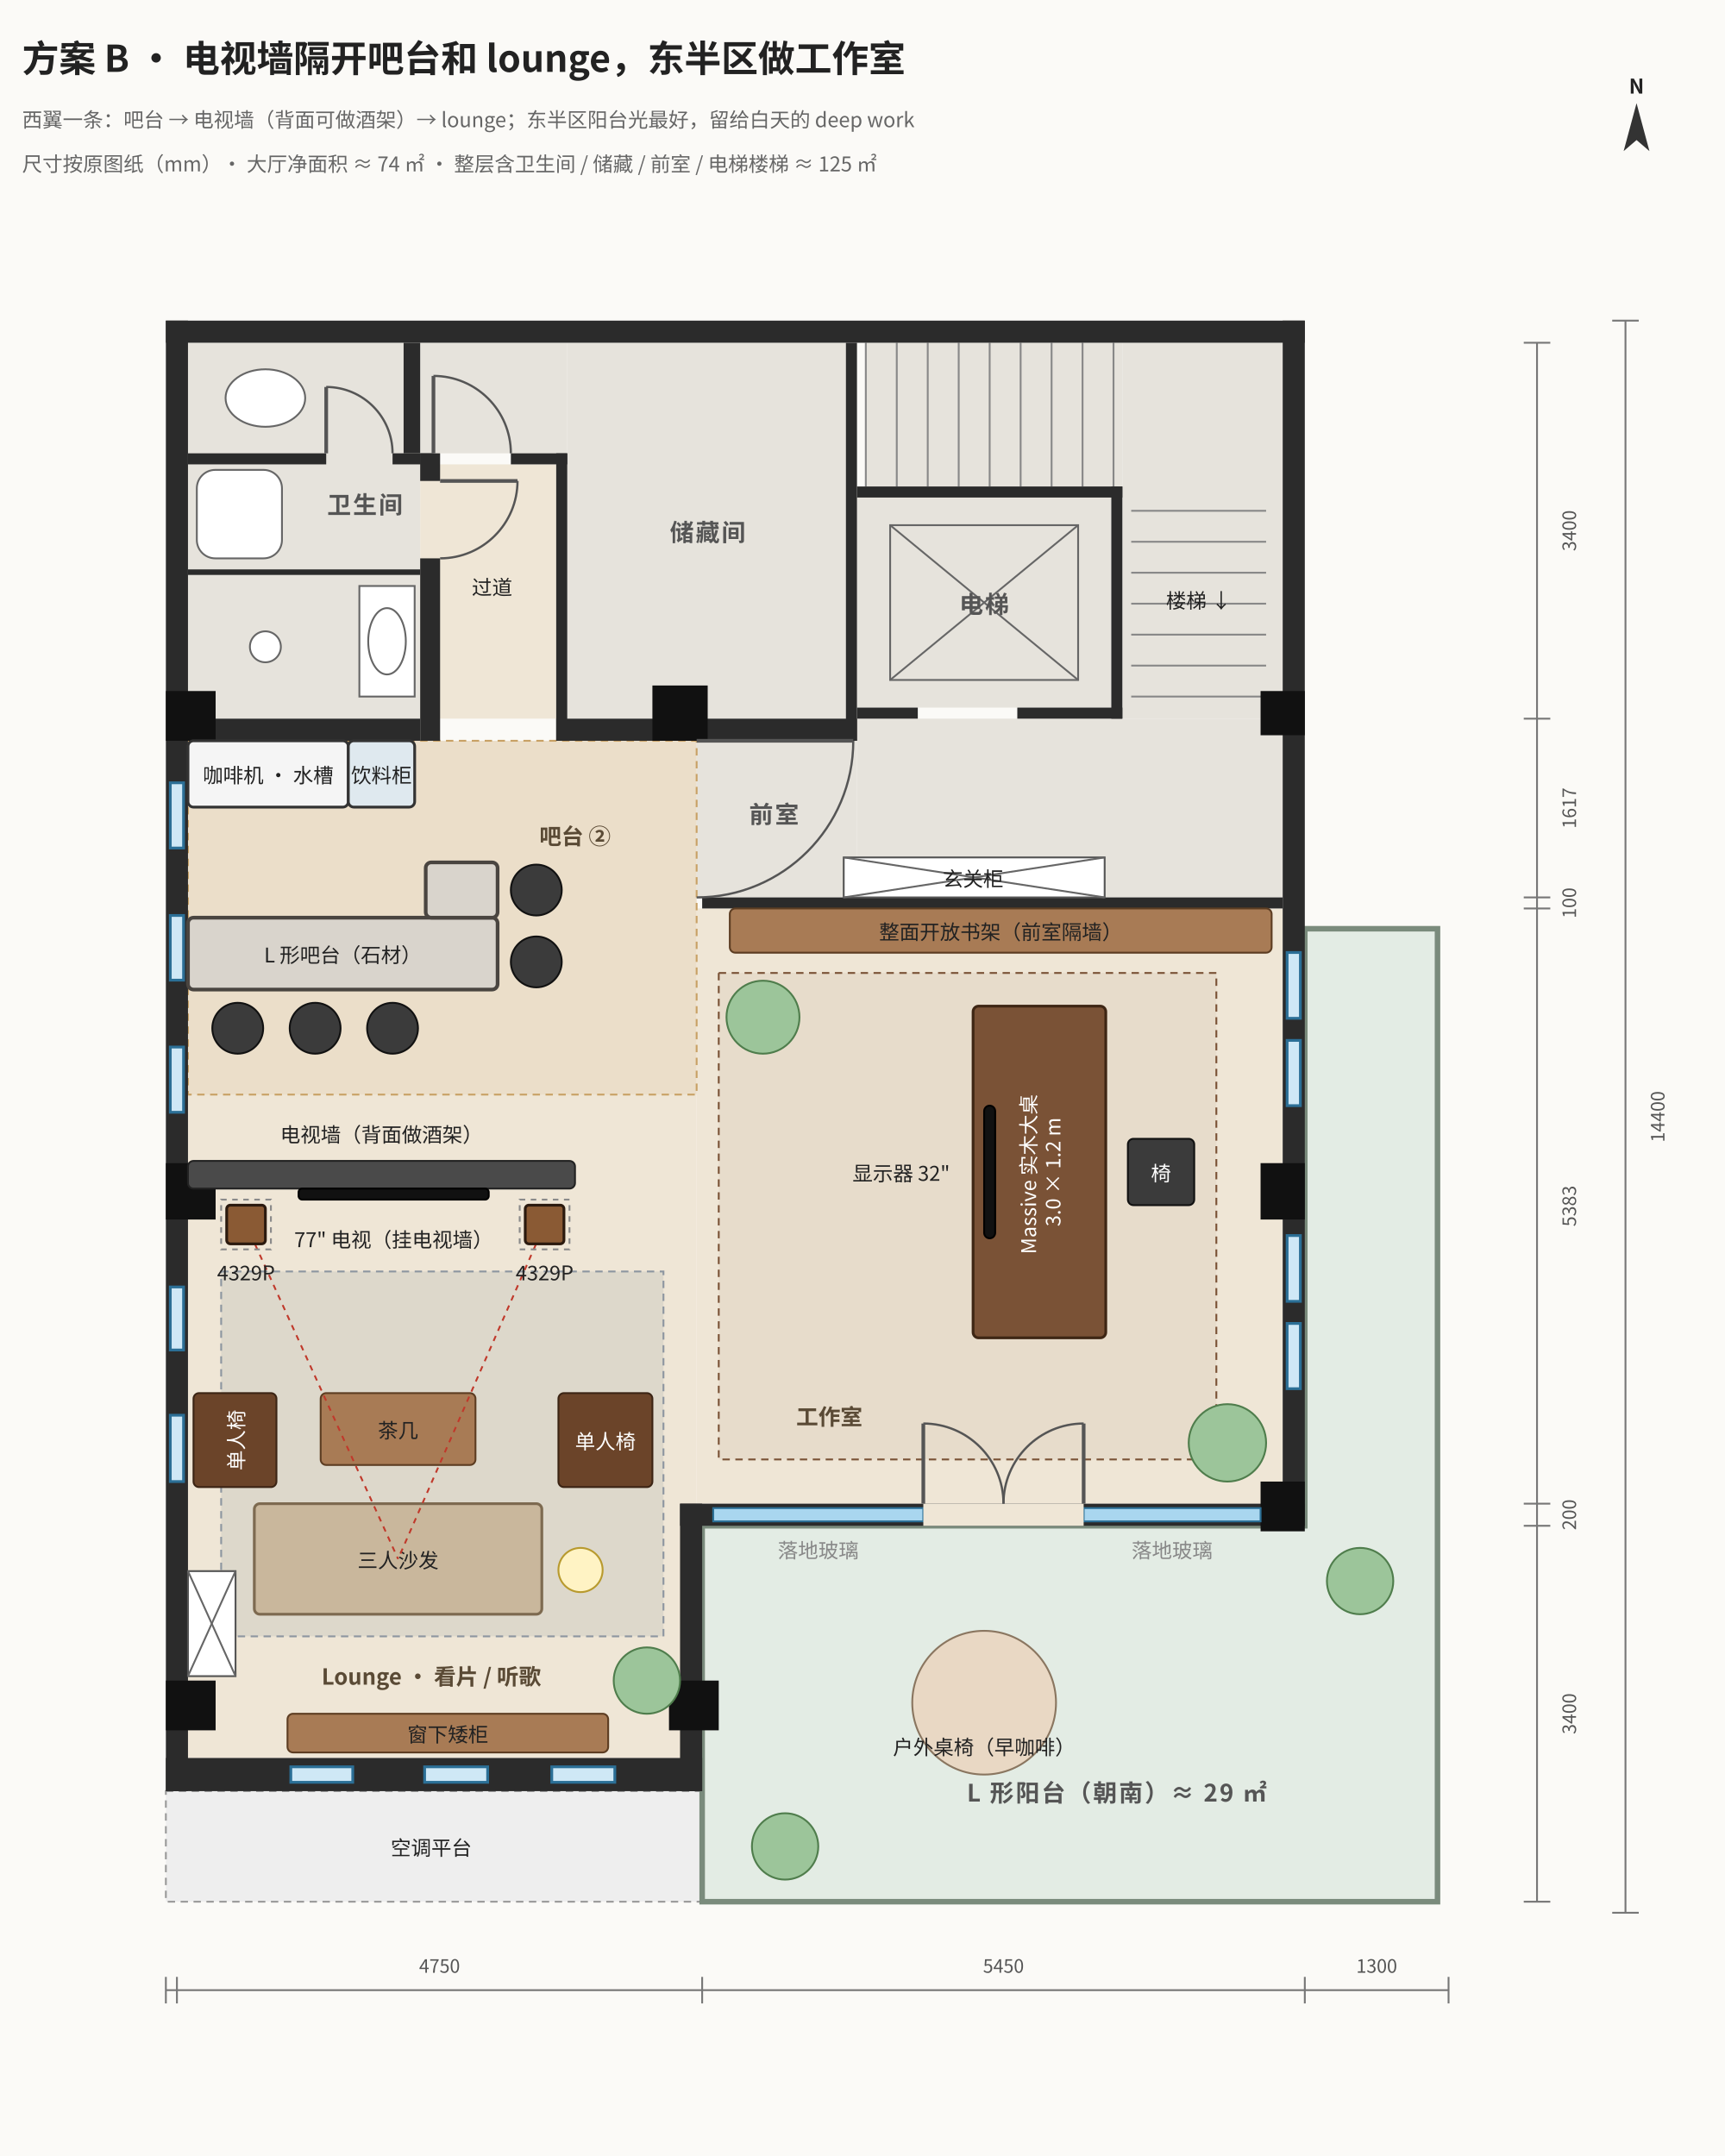
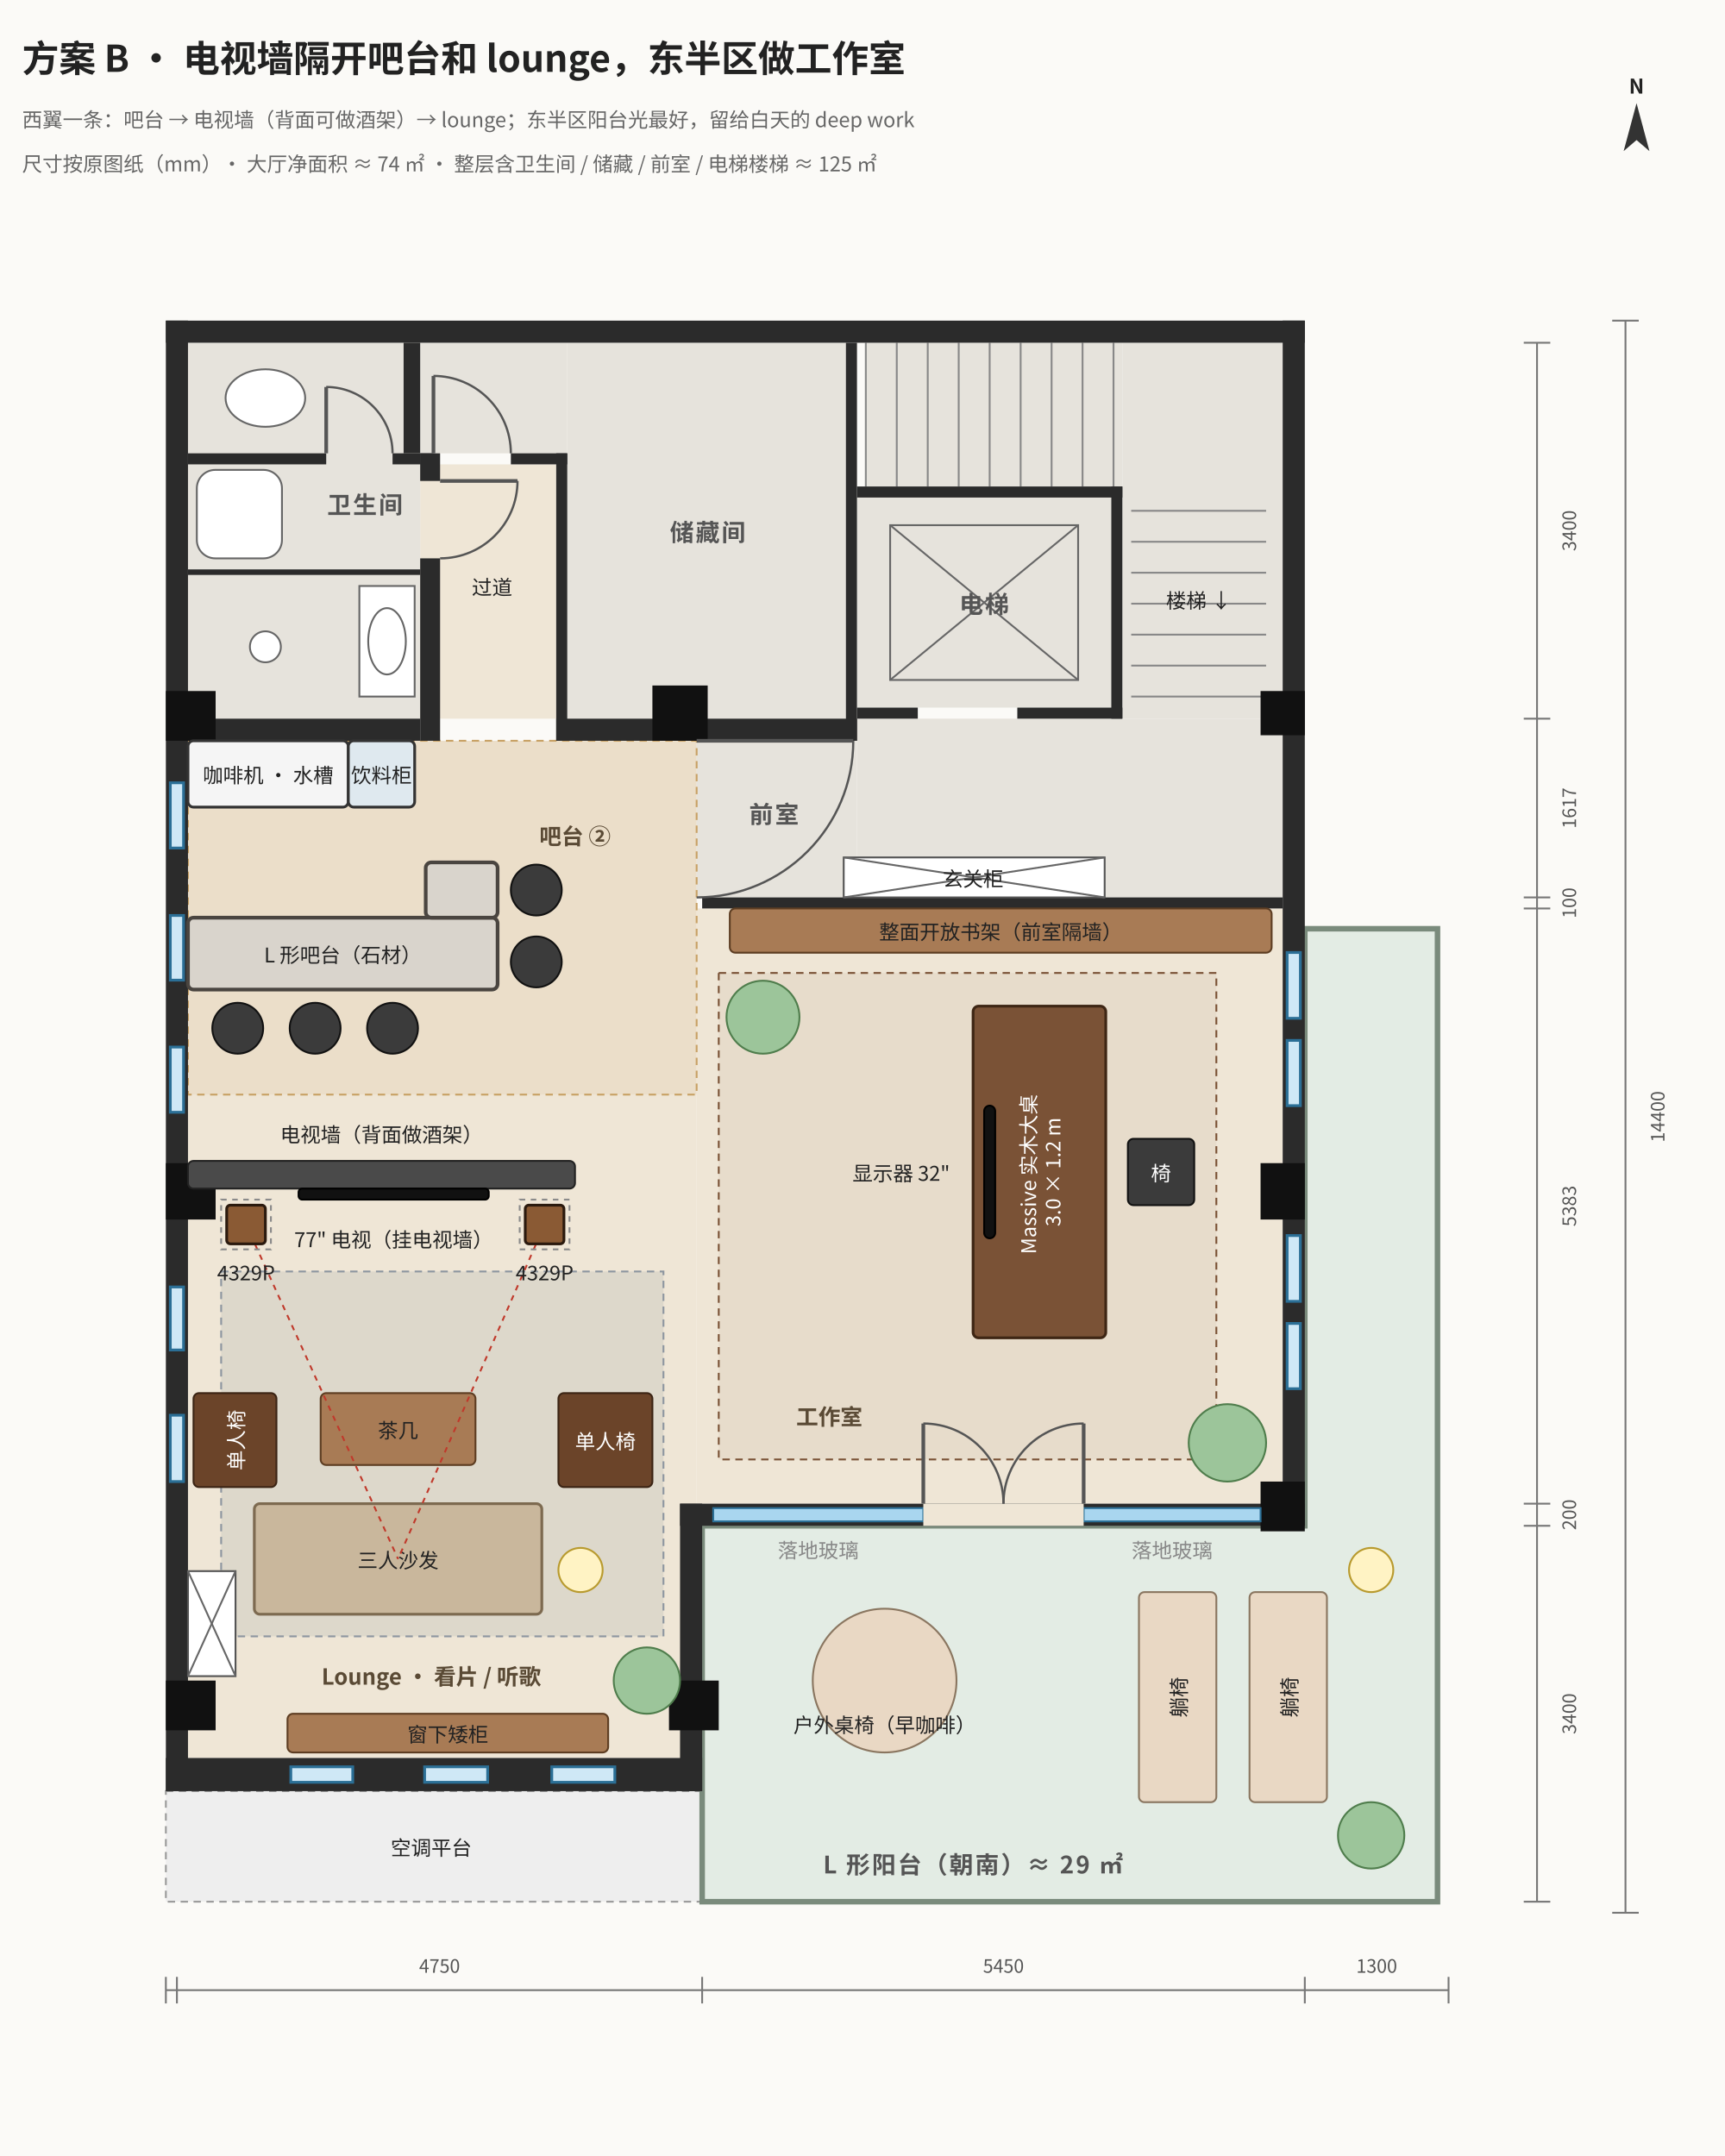
<svg xmlns="http://www.w3.org/2000/svg" viewBox="-90 -174 936 1170" width="936" height="1170">
  <style>
  .bg{fill:#fbfaf7}
  .floor{fill:#efe6d6}
  .annex{fill:#e6e3dc}
  .balcony{fill:#e3ece4;stroke:#7a8b7c;stroke-width:3}
  .platform{fill:#eeeeee;stroke:#9a9a9a;stroke-width:1;stroke-dasharray:4 3}
  .wall{fill:#2b2b2b}
  .column{fill:#111}
  .window{fill:#cfe8f6;stroke:#2b6f96;stroke-width:1.5}
  .glass{fill:#a9d6ef;stroke:#2b6f96;stroke-width:1}
  .door{fill:none;stroke:#555;stroke-width:1.2}
  .door-leaf{stroke:#555;stroke-width:2}
  .tread{stroke:#888;stroke-width:1}
  .lift{fill:none;stroke:#666;stroke-width:1}
  .fixture{fill:#fff;stroke:#666;stroke-width:1}
  .wood{fill:#a87b55;stroke:#5d3d22;stroke-width:1}
  .desk{fill:#7a5236;stroke:#3e2614;stroke-width:1.5}
  .soft{fill:#e9d8c4;stroke:#8a7660;stroke-width:1}
  .sofa{fill:#c9b79c;stroke:#7d6a50;stroke-width:1.5}
  .dark{fill:#3b3b3b;stroke:#111;stroke-width:1}
  .leather{fill:#6b4429;stroke:#3b2414;stroke-width:1}
  .box{fill:#eadcc3;stroke:#8a7660;stroke-width:1}
  .lamp{fill:#fff3c4;stroke:#b89a2e;stroke-width:1}
  .plant{fill:#9cc59a;stroke:#4f7d4c;stroke-width:1}
  .bar{fill:#f5f5f5;stroke:#333;stroke-width:1.5}
  .fridge{fill:#dfe9ef;stroke:#333;stroke-width:1.5}
  .counter{fill:#d9d4cc;stroke:#4a4540;stroke-width:2}
  .stool{fill:#3b3b3b;stroke:#111;stroke-width:1}
  .wall-new{fill:#4a4a4a;stroke:#222;stroke-width:1}
  .z-foyer{fill:#b9b2a6;fill-opacity:.45;stroke:#8a8277;stroke-width:1;stroke-dasharray:3 2}
  .boundary{stroke:#8a5a34;stroke-width:3;stroke-dasharray:8 4}
  .art{fill:#f1e4cc;stroke:#8a5a34;stroke-width:1.5}
  .z-lobby{fill:#c8a165;fill-opacity:.10;stroke:none}
  .sight{stroke:#c0392b;stroke-width:1.5;stroke-dasharray:5 4}
  .mirror{fill:#e8f4fa;stroke:#59606a;stroke-width:1}
+   .panel{fill:#3a3530;stroke:#1f1b18;stroke-width:1}
  .cabinet{fill:#fff;stroke:#555;stroke-width:1}
  .ghost{fill:none;stroke:#8a8a8a;stroke-width:1;stroke-dasharray:3 3}
  .speaker{fill:#8a5a34;stroke:#2b1a0e;stroke-width:1.5}
  .tv{fill:#111;stroke:#000}
  .z-bar{fill:#c8a165;fill-opacity:.12;stroke:#c8a165;stroke-width:1;stroke-dasharray:4 3}
  .z-rug{fill:#8d96a0;fill-opacity:.18;stroke:#8d96a0;stroke-width:1;stroke-dasharray:4 3}
  .z-work{fill:#7a5236;fill-opacity:.07;stroke:#7a5236;stroke-width:1;stroke-dasharray:4 3}
  .sound{fill:none;stroke:#c0392b;stroke-width:1;stroke-dasharray:3 3}
  .pencil-add{fill:#e67e22;stroke:#e67e22}
  .pencil-add-line{fill:none;stroke:#e67e22;stroke-width:2.5}
  .pencil-del{fill:none;stroke:#d62d20;stroke-width:2;stroke-dasharray:5 3}
  .pencil-x{stroke:#d62d20;stroke-width:2}
  text{font-family:"PingFang SC","Noto Sans CJK SC","WenQuanYi Zen Hei","Microsoft YaHei",sans-serif;fill:#222}
  .lbl{font-size:11px;text-anchor:middle;dominant-baseline:central}
  .lbl-inv{fill:#fff}
  .room{font-size:13px;font-weight:700;fill:#555;text-anchor:middle;dominant-baseline:central;letter-spacing:1px}
  .zone-lbl{font-size:12px;font-weight:600;text-anchor:middle;dominant-baseline:central;fill:#5a4a35}
  .pencil-lbl{font-size:11px;font-weight:600;fill:#c0392b;text-anchor:middle;dominant-baseline:central}
  .title{font-size:20px;font-weight:700}
  .panel-title{font-size:15px;font-weight:700}
  .note-c{font-size:11px;fill:#888;text-anchor:middle;dominant-baseline:central}
  .note{font-size:11px;fill:#666}
  .dim{stroke:#777;stroke-width:1;fill:none}
  .dim-txt{font-size:10px;fill:#555;text-anchor:middle;dominant-baseline:central}
</style>
  <rect class="bg" x="-90" y="-174" width="100%" height="100%" />
  <rect class="platform" x="0.0" y="798.0" width="291.0" height="60.0" rx="0" />
  <text class="lbl" x="144.0" y="828.0">空调平台</text>
  <polygon class="balcony" points="291.0,858.0 291.0,654.0 618.0,654.0 618.0,330.0 690.0,330.0 690.0,858.0" />
-   <text class="room" x="516.0" y="798.0">L 形阳台（朝南）≈ 29 ㎡</text>
+   <text class="room" x="438.0" y="837.0">L 形阳台（朝南）≈ 29 ㎡</text>
  <rect class="floor" x="12.0" y="228.0" width="276.0" height="552.0" rx="0" />
  <rect class="floor" x="288.0" y="319.0" width="318.0" height="323.0" rx="0" />
  <rect class="floor" x="138.0" y="78.0" width="73.8" height="138.0" rx="0" />
  <rect class="annex" x="12.0" y="12.0" width="126.0" height="204.0" rx="0" />
  <rect class="annex" x="217.8" y="12.0" width="151.2" height="204.0" rx="0" />
  <rect class="annex" x="138.0" y="12.0" width="79.8" height="60.0" rx="0" />
  <rect class="annex" x="288.0" y="228.0" width="87.0" height="85.0" rx="0" />
  <rect class="annex" x="375.0" y="216.0" width="231.0" height="97.0" rx="0" />
  <rect class="annex" x="519.0" y="12.0" width="87.0" height="204.0" rx="0" />
  <rect class="annex" x="379.8" y="12.0" width="139.2" height="78.0" rx="0" />
  <rect class="annex" x="375.0" y="96.0" width="138.0" height="114.0" rx="0" />
  <rect class="z-bar" x="12.0" y="228.0" width="276.0" height="192.0" rx="0" />
  <rect class="z-rug" x="30.0" y="516.0" width="240.0" height="198.0" rx="0" />
  <rect class="z-work" x="300.0" y="354.0" width="270.0" height="264.0" rx="0" />
  <line class="tread" x1="379.8" y1="90.0" x2="379.8" y2="12.0" />
  <line class="tread" x1="396.6" y1="90.0" x2="396.6" y2="12.0" />
  <line class="tread" x1="413.4" y1="90.0" x2="413.4" y2="12.0" />
  <line class="tread" x1="430.2" y1="90.0" x2="430.2" y2="12.0" />
  <line class="tread" x1="447.0" y1="90.0" x2="447.0" y2="12.0" />
  <line class="tread" x1="463.8" y1="90.0" x2="463.8" y2="12.0" />
  <line class="tread" x1="480.6" y1="90.0" x2="480.6" y2="12.0" />
  <line class="tread" x1="497.4" y1="90.0" x2="497.4" y2="12.0" />
  <line class="tread" x1="514.2" y1="90.0" x2="514.2" y2="12.0" />
  <line class="tread" x1="523.8" y1="204.0" x2="597.0" y2="204.0" />
  <line class="tread" x1="523.8" y1="187.2" x2="597.0" y2="187.2" />
  <line class="tread" x1="523.8" y1="170.4" x2="597.0" y2="170.4" />
  <line class="tread" x1="523.8" y1="153.6" x2="597.0" y2="153.6" />
  <line class="tread" x1="523.8" y1="136.8" x2="597.0" y2="136.8" />
  <line class="tread" x1="523.8" y1="120.0" x2="597.0" y2="120.0" />
  <line class="tread" x1="523.8" y1="103.2" x2="597.0" y2="103.2" />
  <text class="lbl" x="560.4" y="151.2">楼梯 ↓</text>
  <rect class="lift" x="393.0" y="111.0" width="102.0" height="84.0" rx="0" />
  <line class="lift" x1="393.0" y1="111.0" x2="495.0" y2="195.0" />
  <line class="lift" x1="393.0" y1="195.0" x2="495.0" y2="111.0" />
  <text class="room" x="444.0" y="153.0">电梯</text>
  <circle class="fixture" cx="54.0" cy="177.0" r="8.4" />
  <rect class="fixture" x="105.0" y="144.0" width="30.0" height="60.0" rx="0" />
  <ellipse class="fixture" cx="120.0" cy="174.0" rx="10.2" ry="18.0" />
  <rect class="fixture" x="16.8" y="81.0" width="46.2" height="48.0" rx="10" />
  <ellipse class="fixture" cx="54.0" cy="42.0" rx="21.6" ry="15.6" />
  <rect class="wall" x="0.0" y="0.0" width="12.0" height="798.0" rx="0" />
  <rect class="wall" x="0.0" y="780.0" width="291.0" height="18.0" rx="0" />
  <rect class="wall" x="279.0" y="642.0" width="12.0" height="156.0" rx="0" />
  <rect class="wall" x="279.0" y="642.0" width="339.0" height="12.0" rx="0" />
  <rect class="wall" x="606.0" y="0.0" width="12.0" height="654.0" rx="0" />
  <rect class="wall" x="0.0" y="0.0" width="618.0" height="12.0" rx="0" />
  <rect class="wall" x="12.0" y="216.0" width="126.0" height="12.0" rx="0" />
  <rect class="wall" x="138.0" y="129.0" width="10.8" height="99.0" rx="0" />
  <rect class="wall" x="138.0" y="72.0" width="10.8" height="15.0" rx="0" />
  <rect class="wall" x="129.0" y="12.0" width="9.0" height="60.0" rx="0" />
  <rect class="wall" x="12.0" y="135.0" width="126.0" height="3.0" rx="0" />
  <rect class="wall" x="12.0" y="72.0" width="75.0" height="6.0" rx="0" />
  <rect class="wall" x="123.0" y="72.0" width="15.0" height="6.0" rx="0" />
  <rect class="wall" x="138.0" y="72.0" width="7.2" height="6.0" rx="0" />
  <rect class="wall" x="187.2" y="72.0" width="30.6" height="6.0" rx="0" />
  <rect class="wall" x="211.8" y="72.0" width="6.0" height="156.0" rx="0" />
  <rect class="wall" x="211.8" y="216.0" width="163.2" height="12.0" rx="0" />
  <rect class="wall" x="369.0" y="12.0" width="6.0" height="216.0" rx="0" />
  <rect class="wall" x="375.0" y="210.0" width="33.0" height="6.0" rx="0" />
  <rect class="wall" x="462.0" y="210.0" width="57.0" height="6.0" rx="0" />
  <rect class="wall" x="513.0" y="90.0" width="6.0" height="126.0" rx="0" />
  <rect class="wall" x="375.0" y="90.0" width="144.0" height="6.0" rx="0" />
  <rect class="wall" x="291.0" y="313.0" width="315.0" height="6.0" rx="0" />
  <rect class="column" x="0.0" y="738.0" width="27.0" height="27.0" rx="0" />
  <rect class="column" x="0.0" y="457.2" width="27.0" height="30.6" rx="0" />
  <rect class="column" x="0.0" y="201.0" width="27.0" height="27.0" rx="0" />
  <rect class="column" x="273.0" y="738.0" width="27.0" height="27.0" rx="0" />
  <rect class="column" x="594.0" y="630.0" width="24.0" height="27.0" rx="0" />
  <rect class="column" x="594.0" y="457.2" width="24.0" height="30.6" rx="0" />
  <rect class="column" x="594.0" y="201.0" width="24.0" height="24.0" rx="0" />
  <rect class="column" x="264.0" y="198.0" width="30.0" height="30.0" rx="0" />
  <rect class="window" x="2.4" y="594.0" width="7.2" height="36.0" rx="0" />
  <rect class="window" x="2.4" y="524.4" width="7.2" height="34.2" rx="0" />
  <rect class="window" x="2.4" y="394.2" width="7.2" height="35.4" rx="0" />
  <rect class="window" x="2.4" y="322.8" width="7.2" height="35.1" rx="0" />
  <rect class="window" x="2.4" y="250.8" width="7.2" height="35.4" rx="0" />
  <rect class="window" x="67.8" y="784.8" width="33.6" height="8.4" rx="0" />
  <rect class="window" x="140.4" y="784.8" width="34.2" height="8.4" rx="0" />
  <rect class="window" x="209.4" y="784.8" width="34.2" height="8.4" rx="0" />
  <rect class="window" x="608.4" y="544.2" width="7.2" height="35.4" rx="0" />
  <rect class="window" x="608.4" y="496.5" width="7.2" height="35.7" rx="0" />
  <rect class="window" x="608.4" y="390.6" width="7.2" height="35.4" rx="0" />
  <rect class="window" x="608.4" y="342.9" width="7.2" height="35.7" rx="0" />
  <rect class="glass" x="297.0" y="644.4" width="114.0" height="7.2" rx="0" />
  <text class="note-c" x="354.0" y="666.6">落地玻璃</text>
  <rect class="glass" x="498.0" y="644.4" width="96.0" height="7.2" rx="0" />
  <text class="note-c" x="546.0" y="666.6">落地玻璃</text>
  <rect class="floor" x="411.0" y="642.0" width="87.0" height="12.0" rx="0" />
  <line class="door-leaf" x1="411.0" y1="642.0" x2="411.0" y2="598.5" />
  <path class="door" d="M 411.0 598.5 A 43.5 43.5 0 0 1 454.5 642.0" />
  <line class="door-leaf" x1="498.0" y1="642.0" x2="498.0" y2="598.5" />
  <path class="door" d="M 498.0 598.5 A 43.5 43.5 0 0 0 454.5 642.0" />
  <line class="door-leaf" x1="148.8" y1="87.0" x2="190.8" y2="87.0" />
  <path class="door" d="M 190.8 87.0 A 42.0 42.0 0 0 1 148.8 129.0" />
  <line class="door-leaf" x1="87.0" y1="72.0" x2="87.0" y2="36.0" />
  <path class="door" d="M 87.0 36.0 A 36.0 36.0 0 0 1 123.0 72.0" />
  <line class="door-leaf" x1="145.2" y1="72.0" x2="145.2" y2="30.0" />
  <path class="door" d="M 145.2 30.0 A 42.0 42.0 0 0 1 187.2 72.0" />
  <line class="door-leaf" x1="288.0" y1="228.0" x2="373.0" y2="228.0" />
  <path class="door" d="M 373.0 228.0 A 85.0 85.0 0 0 1 288.0 313.0" />
  <rect class="cabinet" x="367.8" y="291.3" width="141.6" height="21.7" rx="0" />
  <line class="lift" x1="367.8" y1="291.3" x2="509.4" y2="313.0" />
  <line class="lift" x1="367.8" y1="313.0" x2="509.4" y2="291.3" />
  <rect class="cabinet" x="12.0" y="678.6" width="25.8" height="57.0" rx="0" />
  <line class="lift" x1="12.0" y1="678.6" x2="37.8" y2="735.6" />
  <line class="lift" x1="12.0" y1="735.6" x2="37.8" y2="678.6" />
  <text class="room" x="108.0" y="99.0">卫生间</text>
  <text class="lbl" x="177.0" y="144.0">过道</text>
  <text class="room" x="294.0" y="114.0">储藏间</text>
  <text class="room" x="330.0" y="267.0">前室</text>
  <text class="lbl" x="438.0" y="302.2">玄关柜</text>
  <rect class="bar" x="12.0" y="228.0" width="87.0" height="36.0" rx="3" />
  <text class="lbl" x="55.5" y="246.0">咖啡机 · 水槽</text>
  <rect class="fridge" x="99.0" y="228.0" width="36.0" height="36.0" rx="3" />
  <text class="lbl" x="117.0" y="246.0">饮料柜</text>
  <rect class="counter" x="12.0" y="324.0" width="168.0" height="39.0" rx="3" />
  <text class="lbl" x="96.0" y="343.5">L 形吧台（石材）</text>
  <rect class="counter" x="141.0" y="294.0" width="39.0" height="30.0" rx="3" />
  <circle class="stool" cx="39.0" cy="384.0" r="13.8" />
  <circle class="stool" cx="81.0" cy="384.0" r="13.8" />
  <circle class="stool" cx="123.0" cy="384.0" r="13.8" />
  <circle class="stool" cx="201.0" cy="309.0" r="13.8" />
  <circle class="stool" cx="201.0" cy="348.0" r="13.8" />
  <rect class="wall-new" x="12.0" y="456.0" width="210.0" height="15.0" rx="3" />
  <rect class="sofa" x="48.0" y="642.0" width="156.0" height="60.0" rx="3" />
  <text class="lbl" x="126.0" y="672.0">三人沙发</text>
  <rect class="wood" x="84.0" y="582.0" width="84.0" height="39.0" rx="3" />
  <text class="lbl" x="126.0" y="601.5">茶几</text>
  <rect class="leather" x="15.0" y="582.0" width="45.0" height="51.0" rx="3" />
  <text class="lbl lbl-inv" x="37.5" y="607.5" transform="rotate(-90 37.5 607.5)">单人椅</text>
  <rect class="leather" x="213.0" y="582.0" width="51.0" height="51.0" rx="3" />
  <text class="lbl lbl-inv" x="238.5" y="607.5">单人椅</text>
  <circle class="lamp" cx="225.0" cy="678.0" r="12.0" />
  <rect class="wood" x="66.0" y="756.0" width="174.0" height="21.0" rx="3" />
  <text class="lbl" x="153.0" y="766.5">窗下矮柜</text>
  <circle class="plant" cx="261.0" cy="738.0" r="18.0" />
  <rect class="wood" x="306.0" y="319.0" width="294.0" height="24.0" rx="3" />
  <text class="lbl" x="453.0" y="331.0">整面开放书架（前室隔墙）</text>
  <rect class="desk" x="438.0" y="372.0" width="72.0" height="180.0" rx="3" />
  <text class="lbl lbl-inv" x="474.0" y="462.0" transform="rotate(-90 474.0 462.0)">
    <tspan x="474.0" dy="-0.6em">Massive 实木大桌</tspan>
    <tspan x="474.0" dy="1.2em">3.0 × 1.2 m</tspan>
  </text>
  <rect class="tv" x="444.0" y="426.0" width="6.0" height="72.0" rx="3" />
  <rect class="dark" x="522.0" y="444.0" width="36.0" height="36.0" rx="3" />
  <text class="lbl lbl-inv" x="540.0" y="462.0">椅</text>
  <circle class="plant" cx="576.0" cy="609.0" r="21.0" />
  <circle class="plant" cx="324.0" cy="378.0" r="19.8" />
-   <circle class="soft" cx="444.0" cy="750.0" r="39.0" />
-   <text class="lbl" x="444.0" y="773.4">户外桌椅（早咖啡）</text>
-   <circle class="plant" cx="648.0" cy="684.0" r="18.0" />
-   <circle class="plant" cx="336.0" cy="828.0" r="18.0" />
+   <circle class="soft" cx="390.0" cy="738.0" r="39.0" />
+   <text class="lbl" x="390.0" y="761.4">户外桌椅（早咖啡）</text>
+   <rect class="soft" x="528.0" y="690.0" width="42.0" height="114.0" rx="3" />
+   <text class="lbl" x="549.0" y="747.0" transform="rotate(-90 549.0 747.0)">躺椅</text>
+   <rect class="soft" x="588.0" y="690.0" width="42.0" height="114.0" rx="3" />
+   <text class="lbl" x="609.0" y="747.0" transform="rotate(-90 609.0 747.0)">躺椅</text>
+   <circle class="lamp" cx="654.0" cy="678.0" r="12.0" />
+   <circle class="plant" cx="654.0" cy="822.0" r="18.0" />
  <line class="sound" x1="43.5" y1="490.5" x2="126.0" y2="672.0" />
  <line class="sound" x1="205.5" y1="490.5" x2="126.0" y2="672.0" />
  <rect class="speaker" x="33.0" y="480.0" width="21.0" height="21.0" rx="2" />
  <rect class="ghost" x="30.0" y="477.0" width="27.0" height="27.0" rx="0" />
  <text class="lbl" x="43.5" y="516.0">4329P</text>
  <rect class="speaker" x="195.0" y="480.0" width="21.0" height="21.0" rx="2" />
  <rect class="ghost" x="192.0" y="477.0" width="27.0" height="27.0" rx="0" />
  <text class="lbl" x="205.5" y="516.0">4329P</text>
  <rect class="tv" x="72.0" y="471.0" width="103.2" height="6.0" rx="2" />
  <text class="lbl" x="123.6" y="498.0">77" 电视（挂电视墙）</text>
  <text class="zone-lbl" x="222.0" y="279.0">吧台 ②</text>
  <text class="lbl" x="117.0" y="441.0">电视墙（背面做酒架）</text>
  <text class="zone-lbl" x="144.0" y="735.0">Lounge · 看片 / 听歌</text>
  <text class="zone-lbl" x="360.0" y="594.0">工作室</text>
  <text class="lbl" x="399.0" y="462.0">显示器 32"</text>
  <line class="dim" x1="0.0" y1="906.0" x2="696.0" y2="906.0" />
  <line class="dim" x1="0.0" y1="898.8" x2="0.0" y2="913.2" />
  <line class="dim" x1="6.0" y1="898.8" x2="6.0" y2="913.2" />
  <line class="dim" x1="291.0" y1="898.8" x2="291.0" y2="913.2" />
  <line class="dim" x1="618.0" y1="898.8" x2="618.0" y2="913.2" />
  <line class="dim" x1="696.0" y1="898.8" x2="696.0" y2="913.2" />
  <text class="dim-txt" x="148.5" y="892.2">4750</text>
  <text class="dim-txt" x="454.5" y="892.2">5450</text>
  <text class="dim-txt" x="657.0" y="892.2">1300</text>
  <line class="dim" x1="744.0" y1="12.0" x2="744.0" y2="858.0" />
  <line class="dim" x1="736.8" y1="858.0" x2="751.2" y2="858.0" />
  <line class="dim" x1="736.8" y1="654.0" x2="751.2" y2="654.0" />
  <line class="dim" x1="736.8" y1="642.0" x2="751.2" y2="642.0" />
  <line class="dim" x1="736.8" y1="319.0" x2="751.2" y2="319.0" />
  <line class="dim" x1="736.8" y1="313.0" x2="751.2" y2="313.0" />
  <line class="dim" x1="736.8" y1="216.0" x2="751.2" y2="216.0" />
  <line class="dim" x1="736.8" y1="12.0" x2="751.2" y2="12.0" />
  <text class="dim-txt" x="760.8" y="756.0" transform="rotate(-90 760.8 756.0)">3400</text>
  <text class="dim-txt" x="760.8" y="648.0" transform="rotate(-90 760.8 648.0)">200</text>
  <text class="dim-txt" x="760.8" y="480.5" transform="rotate(-90 760.8 480.5)">5383</text>
  <text class="dim-txt" x="760.8" y="316.0" transform="rotate(-90 760.8 316.0)">100</text>
  <text class="dim-txt" x="760.8" y="264.5" transform="rotate(-90 760.8 264.5)">1617</text>
  <text class="dim-txt" x="760.8" y="114.0" transform="rotate(-90 760.8 114.0)">3400</text>
  <line class="dim" x1="792.0" y1="0.0" x2="792.0" y2="864.0" />
  <line class="dim" x1="784.8" y1="0.0" x2="799.2" y2="0.0" />
  <line class="dim" x1="784.8" y1="864.0" x2="799.2" y2="864.0" />
  <text class="dim-txt" x="808.8" y="432.0" transform="rotate(-90 808.8 432.0)">14400</text>
  <text class="title" x="-78.0" y="-135.0">方案 B · 电视墙隔开吧台和 lounge，东半区做工作室</text>
  <text class="note" x="-78.0" y="-105.0">西翼一条：吧台 → 电视墙（背面可做酒架）→ lounge；东半区阳台光最好，留给白天的 deep work</text>
  <text class="note" x="-78.0" y="-81.0">尺寸按原图纸（mm）· 大厅净面积 ≈ 74 ㎡ · 整层含卫生间 / 储藏 / 前室 / 电梯楼梯 ≈ 125 ㎡</text>
  <g transform="translate(798.0,-102.0)">
    <path d="M0,-16 L7,10 L0,4 L-7,10 Z" fill="#333" />
    <text class="lbl" x="0" y="-26" style="font-weight:700">N</text>
  </g>
</svg>
